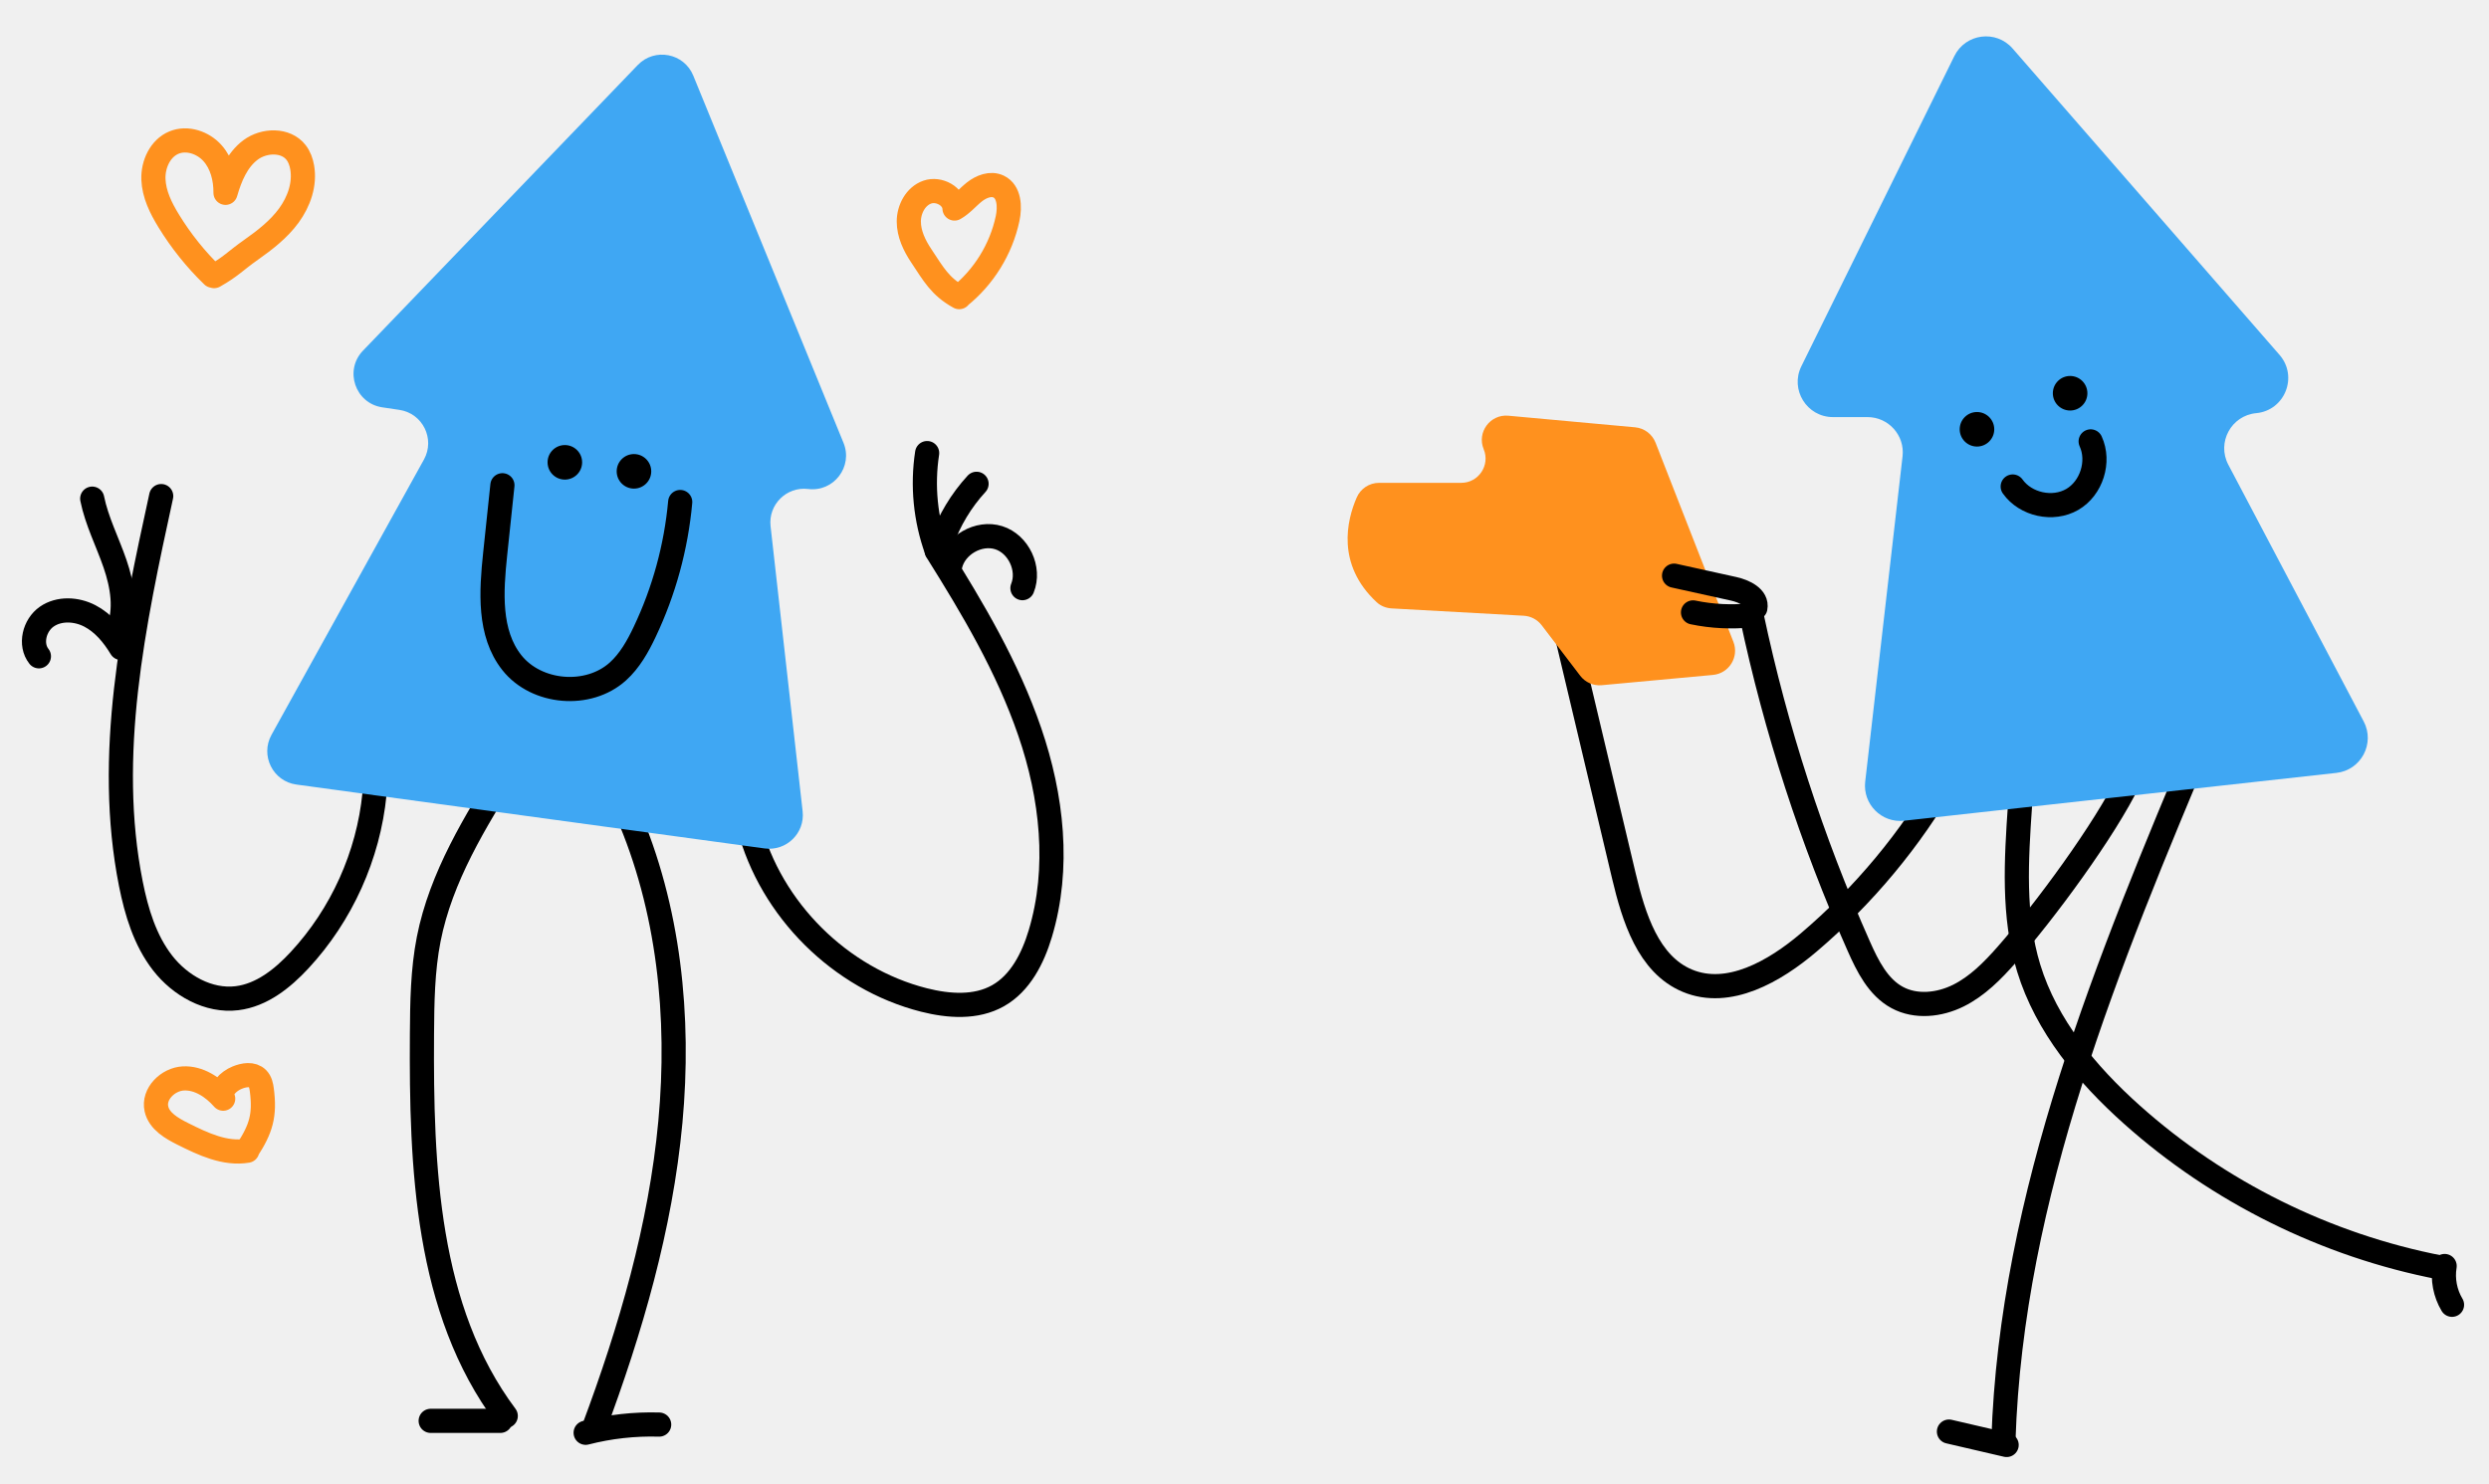
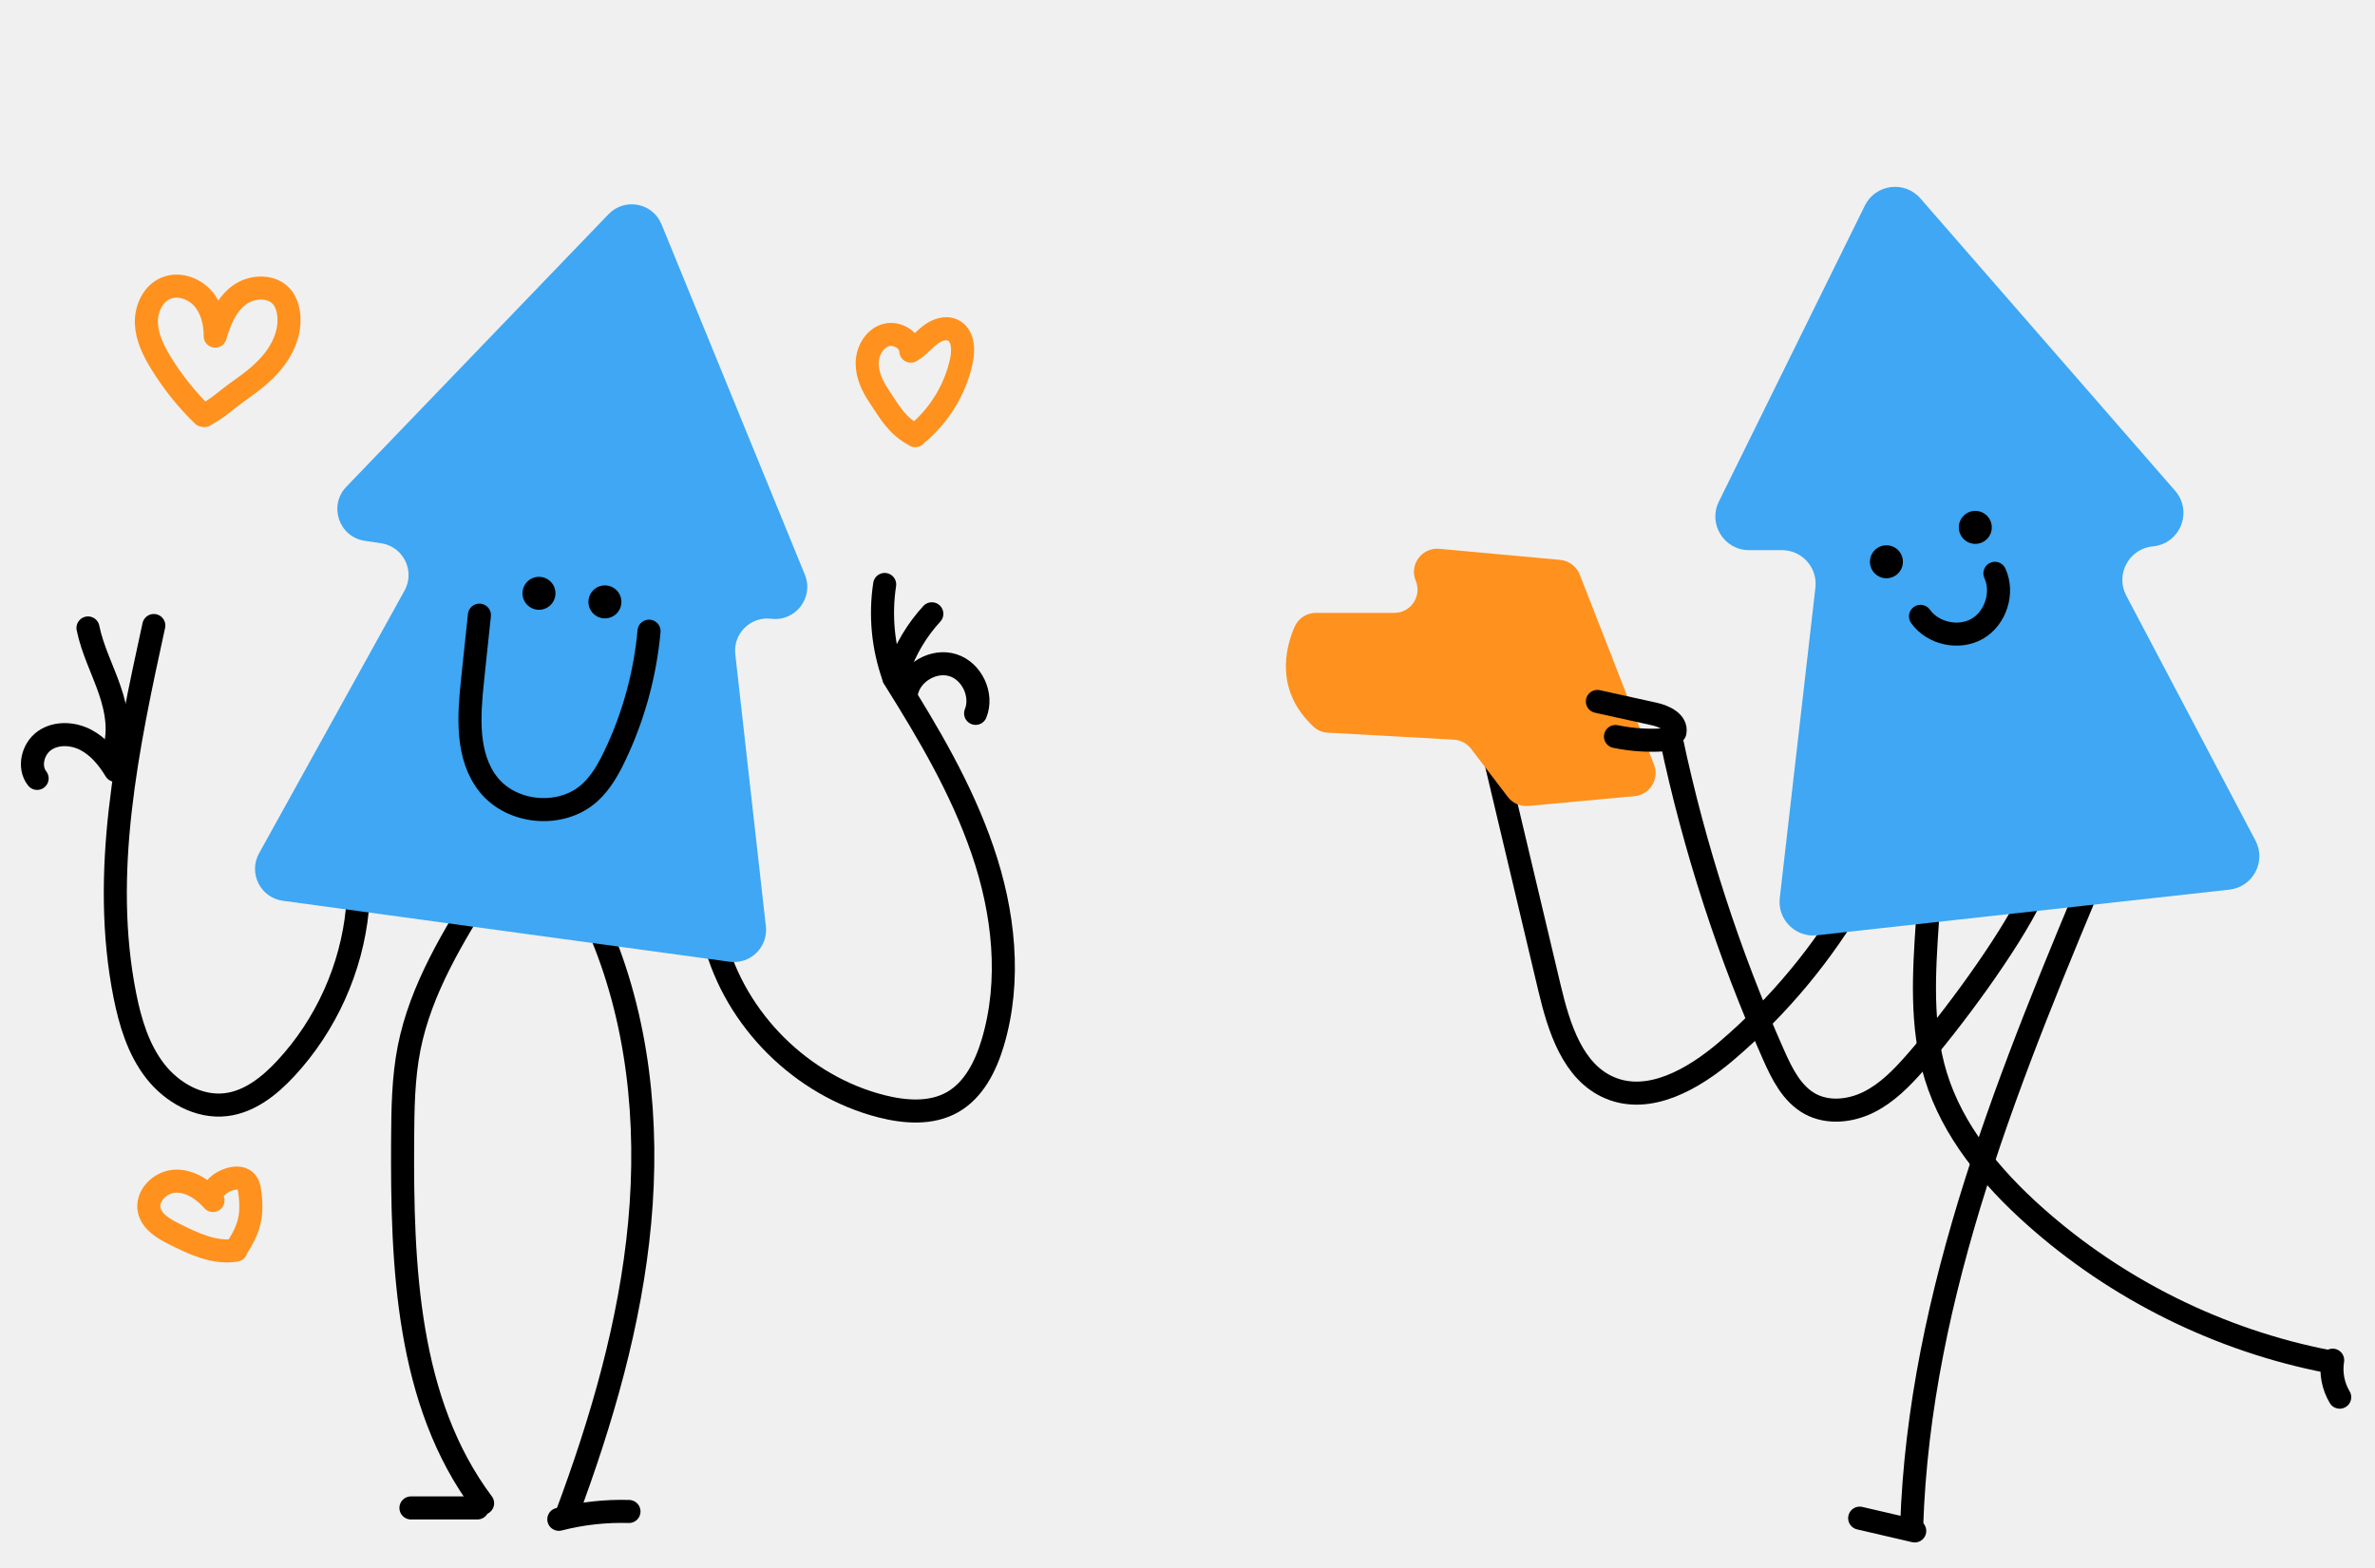
- <svg xmlns="http://www.w3.org/2000/svg" width="515" height="307" viewBox="0 0 515 307" fill="none">
+ <svg xmlns="http://www.w3.org/2000/svg" width="515" height="340" viewBox="0 0 515 340" fill="none">
  <g clip-path="url(#clip0_2211_199)">
-     <mask id="mask0_2211_199" style="mask-type:luminance" maskUnits="userSpaceOnUse" x="-57" y="-121" width="633" height="458">
-       <path d="M526 -121H-7C-34.614 -121 -57 -98.614 -57 -71V287C-57 314.614 -34.614 337 -7 337H526C553.614 337 576 314.614 576 287V-71C576 -98.614 553.614 -121 526 -121Z" fill="white" />
+     <mask id="mask0_2211_199" style="mask-type:luminance" maskUnits="userSpaceOnUse" x="-57" y="-88" width="633" height="458">
+       <path d="M526 -88H-7C-34.614 -88 -57 -65.614 -57 -38V320C-57 347.614 -34.614 370 -7 370H526C553.614 370 576 347.614 576 320V-38C576 -65.614 553.614 -88 526 -88Z" fill="white" />
    </mask>
    <g mask="url(#mask0_2211_199)">
-       <path d="M323.808 129.93C327.874 147.051 331.933 164.178 335.999 181.299C338.032 189.853 341.022 199.6 349.141 202.982C357.676 206.538 367.188 201.055 374.238 195.068C385.62 185.395 395.312 173.739 402.747 160.783" stroke="black" stroke-width="5" stroke-miterlimit="10" stroke-linecap="round" stroke-linejoin="round" />
-       <path d="M287.925 125.921L315.272 127.438C316.746 127.519 318.101 128.24 318.996 129.415L326.96 139.859C328.01 141.239 329.701 141.978 331.423 141.817L354.431 139.691C357.763 139.38 359.877 135.967 358.659 132.846L342.551 91.623C341.855 89.846 340.22 88.615 338.324 88.441L312.102 86.041C308.328 85.693 305.543 89.479 306.992 92.979C308.366 96.292 305.929 99.935 302.342 99.935H285.333C283.313 99.935 281.497 101.147 280.702 103C278.687 107.662 276.443 116.813 284.842 124.634C285.681 125.417 286.781 125.852 287.925 125.921Z" fill="#FF911E" />
-       <path d="M44.002 57.071C40.508 53.689 37.443 49.866 34.907 45.719C33.291 43.084 31.861 40.199 31.743 37.109C31.631 34.02 33.142 30.688 36.001 29.506C38.718 28.381 42.025 29.506 43.977 31.707C45.929 33.908 46.688 36.966 46.663 39.907C47.626 36.556 49.05 33.118 51.847 31.029C54.645 28.941 59.14 28.81 61.272 31.576C61.95 32.453 62.329 33.529 62.521 34.623C63.137 38.116 61.862 41.735 59.774 44.6C57.685 47.46 54.831 49.673 51.934 51.712C48.627 54.044 47.825 55.156 44.3 57.146" stroke="#FF911E" stroke-width="5" stroke-miterlimit="10" stroke-linecap="round" stroke-linejoin="round" />
-       <path d="M198.468 61.497C194.47 59.271 193.152 56.741 190.616 52.937C189.198 50.811 188.042 48.392 188.042 45.843C188.042 43.295 189.453 40.609 191.859 39.764C194.265 38.912 197.411 40.609 197.498 43.158C199.064 42.275 200.214 40.827 201.626 39.714C203.037 38.607 204.989 37.836 206.611 38.607C208.856 39.67 208.999 42.81 208.483 45.24C207.14 51.575 203.534 57.4 198.468 61.429" stroke="#FF911E" stroke-width="5" stroke-miterlimit="10" stroke-linecap="round" stroke-linejoin="round" />
-       <path d="M51.164 238.169C46.557 238.934 42.019 236.783 37.847 234.694C35.523 233.531 32.949 232.058 32.371 229.528C31.656 226.413 34.733 223.373 37.922 223.205C41.111 223.038 44.07 224.996 46.178 227.395C45.307 225.636 47.247 223.79 49.062 223.044C50.449 222.472 52.233 222.167 53.283 223.236C53.88 223.839 54.061 224.728 54.172 225.568C54.856 230.827 54.029 233.612 51.139 238.057" stroke="#FF911E" stroke-width="5" stroke-miterlimit="10" stroke-linecap="round" stroke-linejoin="round" />
-       <path d="M414.528 298.116C416.181 247.22 436.224 198.96 455.968 152.018" stroke="black" stroke-width="5" stroke-miterlimit="10" stroke-linecap="round" stroke-linejoin="round" />
-       <path d="M417.959 166.708C417.188 177.979 416.455 189.548 419.756 200.359C423.418 212.332 431.767 222.347 441.098 230.69C459.014 246.71 481.326 257.77 504.924 262.333" stroke="black" stroke-width="5" stroke-miterlimit="10" stroke-linecap="round" stroke-linejoin="round" />
-       <path d="M505.82 262.028C505.366 264.77 505.919 267.673 507.349 270.054" stroke="black" stroke-width="5" stroke-miterlimit="10" stroke-linecap="round" stroke-linejoin="round" />
-       <path d="M415.193 299.067C411.214 298.141 407.236 297.221 403.257 296.294" stroke="black" stroke-width="5" stroke-miterlimit="10" stroke-linecap="round" stroke-linejoin="round" />
-       <path d="M362.457 127.543C367.43 150.998 374.865 173.932 384.601 195.839C386.428 199.961 388.592 204.313 392.552 206.457C396.412 208.54 401.274 208.018 405.203 206.066C409.132 204.114 412.284 200.912 415.18 197.623C422.951 188.808 435.497 171.868 440.594 161.281" stroke="black" stroke-width="5" stroke-miterlimit="10" stroke-linecap="round" stroke-linejoin="round" />
-       <path d="M363.203 125.821C363.644 123.652 360.903 122.352 358.739 121.874C354.618 120.966 350.502 120.052 346.381 119.145" stroke="black" stroke-width="5" stroke-miterlimit="10" stroke-linecap="round" stroke-linejoin="round" />
-       <path d="M362.345 127.344C358.335 127.773 354.251 127.574 350.303 126.753" stroke="black" stroke-width="5" stroke-miterlimit="10" stroke-linecap="round" stroke-linejoin="round" />
-       <path d="M104.646 293.062C88.202 271.074 87.133 241.545 87.307 214.092C87.351 207.49 87.432 200.838 88.706 194.36C91.242 181.485 98.323 170.04 105.267 158.913" stroke="black" stroke-width="5" stroke-miterlimit="10" stroke-linecap="round" stroke-linejoin="round" />
-       <path d="M122.842 295.691C130.494 275.201 136.68 254.003 138.707 232.226C140.727 210.449 138.433 187.988 129.699 167.939" stroke="black" stroke-width="5" stroke-miterlimit="10" stroke-linecap="round" stroke-linejoin="round" />
-       <path d="M121.176 296.543C126.13 295.269 131.272 294.697 136.388 294.846" stroke="black" stroke-width="5" stroke-miterlimit="10" stroke-linecap="round" stroke-linejoin="round" />
-       <path d="M103.533 294.075C98.727 294.075 93.916 294.075 89.11 294.075" stroke="black" stroke-width="5" stroke-miterlimit="10" stroke-linecap="round" stroke-linejoin="round" />
-       <path d="M154.976 170.998C159.47 188.268 173.874 202.579 191.175 206.967C196.261 208.254 201.93 208.665 206.499 206.091C211.125 203.486 213.717 198.333 215.246 193.247C219.337 179.658 217.665 164.843 213.052 151.428C208.439 138.006 201.346 126.051 193.811 114.028" stroke="black" stroke-width="5" stroke-miterlimit="10" stroke-linecap="round" stroke-linejoin="round" />
-       <path d="M193.793 113.885C191.48 107.482 190.802 100.501 191.834 93.774" stroke="black" stroke-width="5" stroke-miterlimit="10" stroke-linecap="round" stroke-linejoin="round" />
-       <path d="M194.837 112.169C196.397 107.724 198.872 103.603 202.061 100.134" stroke="black" stroke-width="5" stroke-miterlimit="10" stroke-linecap="round" stroke-linejoin="round" />
-       <path d="M196.615 117.018C197.585 112.803 202.515 109.987 206.636 111.287C210.758 112.586 213.176 117.727 211.554 121.731" stroke="black" stroke-width="5" stroke-miterlimit="10" stroke-linecap="round" stroke-linejoin="round" />
-       <path d="M77.485 164.321C76.229 177.071 70.684 189.368 61.962 198.755C58.456 202.528 54.141 205.979 49.031 206.6C43.138 207.315 37.282 203.989 33.639 199.302C29.996 194.615 28.236 188.74 27.074 182.909C21.808 156.401 27.59 129.078 33.353 102.676" stroke="black" stroke-width="5" stroke-miterlimit="10" stroke-linecap="round" stroke-linejoin="round" />
-       <path d="M24.395 130.602C26.198 126.2 25.34 121.153 23.792 116.658C22.244 112.157 20.024 107.868 19.079 103.205" stroke="black" stroke-width="5" stroke-miterlimit="10" stroke-linecap="round" stroke-linejoin="round" />
-       <path d="M25.047 134.108C23.431 131.435 21.361 128.917 18.588 127.475C15.816 126.033 12.235 125.846 9.674 127.624C7.106 129.408 6.111 133.381 8.051 135.836" stroke="black" stroke-width="5" stroke-miterlimit="10" stroke-linecap="round" stroke-linejoin="round" />
-       <path d="M393.982 169.866L483.421 159.969C488.537 159.404 491.471 153.865 489.072 149.314L461.06 96.18C458.635 91.58 461.663 85.997 466.835 85.512C472.753 84.959 475.563 77.94 471.659 73.452L416.424 10.036C412.998 6.107 406.682 6.927 404.376 11.602L372.721 75.802C370.327 80.651 373.858 86.327 379.267 86.327H386.41C390.768 86.327 394.156 90.125 393.658 94.452L385.931 161.785C385.396 166.435 389.325 170.382 393.982 169.866Z" fill="#3FA7F3" />
-       <path d="M61.34 162.381L158.202 175.604C162.703 176.22 166.582 172.434 166.072 167.914L159.439 108.912C158.936 104.436 162.747 100.662 167.223 101.209C172.513 101.862 176.548 96.578 174.527 91.648L143.444 15.649C141.535 10.981 135.455 9.824 131.962 13.455L75.104 72.575C71.175 76.66 73.5 83.473 79.101 84.306L82.645 84.835C87.456 85.55 90.074 90.852 87.718 95.111L56.174 152.093C53.806 156.389 56.479 161.723 61.34 162.381Z" fill="#3FA7F3" />
-       <path d="M103.956 100.433C103.458 105.17 102.961 109.907 102.457 114.65C101.643 122.396 101.065 131.031 105.901 137.142C111.011 143.595 121.748 144.49 127.852 138.97C130.308 136.75 131.968 133.785 133.385 130.795C137.395 122.359 139.894 113.208 140.74 103.902" stroke="black" stroke-width="5" stroke-miterlimit="10" stroke-linecap="round" stroke-linejoin="round" />
-       <path d="M116.874 99.264C118.848 99.264 120.448 97.664 120.448 95.689C120.448 93.715 118.848 92.115 116.874 92.115C114.9 92.115 113.299 93.715 113.299 95.689C113.299 97.664 114.9 99.264 116.874 99.264Z" fill="black" />
-       <path d="M131.172 101.129C133.146 101.129 134.747 99.528 134.747 97.554C134.747 95.58 133.146 93.979 131.172 93.979C129.198 93.979 127.598 95.58 127.598 97.554C127.598 99.528 129.198 101.129 131.172 101.129Z" fill="black" />
-       <path d="M409.057 92.426C411.031 92.426 412.632 90.825 412.632 88.851C412.632 86.877 411.031 85.276 409.057 85.276C407.083 85.276 405.482 86.877 405.482 88.851C405.482 90.825 407.083 92.426 409.057 92.426Z" fill="black" />
-       <path d="M428.329 84.966C430.303 84.966 431.903 83.365 431.903 81.391C431.903 79.417 430.303 77.816 428.329 77.816C426.355 77.816 424.754 79.417 424.754 81.391C424.754 83.365 426.355 84.966 428.329 84.966Z" fill="black" />
-       <path d="M416.449 100.694C419.122 104.455 424.779 105.686 428.77 103.373C432.761 101.061 434.508 95.54 432.581 91.356" stroke="black" stroke-width="5" stroke-miterlimit="10" stroke-linecap="round" stroke-linejoin="round" />
+       <path d="M323.808 162.93C327.874 180.051 331.933 197.178 335.999 214.299C338.032 222.853 341.022 232.6 349.141 235.982C357.676 239.538 367.188 234.055 374.238 228.068C385.62 218.395 395.312 206.739 402.747 193.783" stroke="black" stroke-width="5" stroke-miterlimit="10" stroke-linecap="round" stroke-linejoin="round" />
+       <path d="M287.925 158.921L315.272 160.438C316.746 160.519 318.101 161.24 318.996 162.415L326.96 172.859C328.01 174.239 329.701 174.978 331.423 174.817L354.431 172.691C357.763 172.38 359.877 168.967 358.659 165.846L342.551 124.623C341.855 122.846 340.22 121.615 338.324 121.441L312.102 119.041C308.328 118.693 305.543 122.479 306.992 125.979C308.366 129.292 305.929 132.935 302.342 132.935H285.333C283.313 132.935 281.497 134.147 280.702 136C278.687 140.662 276.443 149.813 284.842 157.634C285.681 158.417 286.781 158.852 287.925 158.921Z" fill="#FF911E" />
+       <path d="M44.002 90.071C40.508 86.689 37.443 82.866 34.907 78.719C33.291 76.084 31.861 73.199 31.743 70.109C31.631 67.02 33.142 63.688 36.001 62.506C38.718 61.381 42.025 62.506 43.977 64.707C45.929 66.908 46.688 69.966 46.663 72.907C47.626 69.556 49.05 66.118 51.847 64.029C54.645 61.941 59.14 61.81 61.272 64.576C61.95 65.453 62.329 66.529 62.521 67.623C63.137 71.116 61.862 74.735 59.774 77.6C57.685 80.46 54.831 82.673 51.934 84.712C48.627 87.044 47.825 88.156 44.3 90.146" stroke="#FF911E" stroke-width="5" stroke-miterlimit="10" stroke-linecap="round" stroke-linejoin="round" />
+       <path d="M198.468 94.497C194.47 92.271 193.152 89.741 190.616 85.937C189.198 83.811 188.042 81.392 188.042 78.843C188.042 76.295 189.453 73.609 191.859 72.764C194.265 71.912 197.411 73.609 197.498 76.158C199.064 75.275 200.214 73.827 201.626 72.714C203.037 71.607 204.989 70.836 206.611 71.607C208.856 72.67 208.999 75.81 208.483 78.24C207.14 84.575 203.534 90.4 198.468 94.429" stroke="#FF911E" stroke-width="5" stroke-miterlimit="10" stroke-linecap="round" stroke-linejoin="round" />
+       <path d="M51.164 271.169C46.557 271.934 42.019 269.783 37.847 267.694C35.523 266.531 32.949 265.058 32.371 262.528C31.656 259.413 34.733 256.373 37.922 256.205C41.111 256.038 44.07 257.996 46.178 260.395C45.307 258.636 47.247 256.79 49.062 256.044C50.449 255.472 52.233 255.167 53.283 256.236C53.88 256.839 54.061 257.728 54.172 258.568C54.856 263.827 54.029 266.612 51.139 271.057" stroke="#FF911E" stroke-width="5" stroke-miterlimit="10" stroke-linecap="round" stroke-linejoin="round" />
+       <path d="M414.528 331.116C416.181 280.22 436.224 231.96 455.968 185.018" stroke="black" stroke-width="5" stroke-miterlimit="10" stroke-linecap="round" stroke-linejoin="round" />
+       <path d="M417.959 199.708C417.188 210.979 416.455 222.548 419.756 233.359C423.418 245.332 431.767 255.347 441.098 263.69C459.014 279.71 481.326 290.77 504.924 295.333" stroke="black" stroke-width="5" stroke-miterlimit="10" stroke-linecap="round" stroke-linejoin="round" />
+       <path d="M505.82 295.028C505.366 297.77 505.919 300.673 507.349 303.054" stroke="black" stroke-width="5" stroke-miterlimit="10" stroke-linecap="round" stroke-linejoin="round" />
+       <path d="M415.193 332.067C411.214 331.141 407.236 330.221 403.257 329.294" stroke="black" stroke-width="5" stroke-miterlimit="10" stroke-linecap="round" stroke-linejoin="round" />
+       <path d="M362.457 160.543C367.43 183.998 374.865 206.932 384.601 228.839C386.428 232.961 388.592 237.313 392.552 239.457C396.412 241.54 401.274 241.018 405.203 239.066C409.132 237.114 412.284 233.912 415.18 230.623C422.951 221.808 435.497 204.868 440.594 194.281" stroke="black" stroke-width="5" stroke-miterlimit="10" stroke-linecap="round" stroke-linejoin="round" />
+       <path d="M363.203 158.821C363.644 156.652 360.903 155.352 358.739 154.874C354.618 153.966 350.502 153.052 346.381 152.145" stroke="black" stroke-width="5" stroke-miterlimit="10" stroke-linecap="round" stroke-linejoin="round" />
+       <path d="M362.345 160.344C358.335 160.773 354.251 160.574 350.303 159.753" stroke="black" stroke-width="5" stroke-miterlimit="10" stroke-linecap="round" stroke-linejoin="round" />
+       <path d="M104.646 326.062C88.202 304.074 87.133 274.545 87.307 247.092C87.351 240.49 87.432 233.838 88.706 227.36C91.242 214.485 98.323 203.04 105.267 191.913" stroke="black" stroke-width="5" stroke-miterlimit="10" stroke-linecap="round" stroke-linejoin="round" />
+       <path d="M122.842 328.691C130.494 308.201 136.68 287.003 138.707 265.226C140.727 243.449 138.433 220.988 129.699 200.939" stroke="black" stroke-width="5" stroke-miterlimit="10" stroke-linecap="round" stroke-linejoin="round" />
+       <path d="M121.176 329.543C126.13 328.269 131.272 327.697 136.388 327.846" stroke="black" stroke-width="5" stroke-miterlimit="10" stroke-linecap="round" stroke-linejoin="round" />
+       <path d="M103.533 327.075C98.727 327.075 93.916 327.075 89.11 327.075" stroke="black" stroke-width="5" stroke-miterlimit="10" stroke-linecap="round" stroke-linejoin="round" />
+       <path d="M154.976 203.998C159.47 221.268 173.874 235.579 191.175 239.967C196.261 241.254 201.93 241.665 206.499 239.091C211.125 236.486 213.717 231.333 215.246 226.247C219.337 212.658 217.665 197.843 213.052 184.428C208.439 171.006 201.346 159.051 193.811 147.028" stroke="black" stroke-width="5" stroke-miterlimit="10" stroke-linecap="round" stroke-linejoin="round" />
+       <path d="M193.793 146.885C191.48 140.482 190.802 133.501 191.834 126.774" stroke="black" stroke-width="5" stroke-miterlimit="10" stroke-linecap="round" stroke-linejoin="round" />
+       <path d="M194.837 145.169C196.397 140.724 198.872 136.603 202.061 133.134" stroke="black" stroke-width="5" stroke-miterlimit="10" stroke-linecap="round" stroke-linejoin="round" />
+       <path d="M196.615 150.018C197.585 145.803 202.515 142.987 206.636 144.287C210.758 145.586 213.176 150.727 211.554 154.731" stroke="black" stroke-width="5" stroke-miterlimit="10" stroke-linecap="round" stroke-linejoin="round" />
+       <path d="M77.485 197.321C76.229 210.071 70.684 222.368 61.962 231.755C58.456 235.528 54.141 238.979 49.031 239.6C43.138 240.315 37.282 236.989 33.639 232.302C29.996 227.615 28.236 221.74 27.074 215.909C21.808 189.401 27.59 162.078 33.353 135.676" stroke="black" stroke-width="5" stroke-miterlimit="10" stroke-linecap="round" stroke-linejoin="round" />
+       <path d="M24.395 163.602C26.198 159.2 25.34 154.153 23.792 149.658C22.244 145.157 20.024 140.868 19.079 136.205" stroke="black" stroke-width="5" stroke-miterlimit="10" stroke-linecap="round" stroke-linejoin="round" />
+       <path d="M25.047 167.108C23.431 164.435 21.361 161.917 18.588 160.475C15.816 159.033 12.235 158.846 9.674 160.624C7.106 162.408 6.111 166.381 8.051 168.836" stroke="black" stroke-width="5" stroke-miterlimit="10" stroke-linecap="round" stroke-linejoin="round" />
+       <path d="M393.982 202.866L483.421 192.969C488.537 192.404 491.471 186.865 489.072 182.314L461.06 129.18C458.635 124.58 461.663 118.997 466.835 118.512C472.753 117.959 475.563 110.94 471.659 106.452L416.424 43.036C412.998 39.107 406.682 39.927 404.376 44.602L372.721 108.802C370.327 113.651 373.858 119.327 379.267 119.327H386.41C390.768 119.327 394.156 123.125 393.658 127.452L385.931 194.785C385.396 199.435 389.325 203.382 393.982 202.866Z" fill="#3FA7F3" />
+       <path d="M61.34 195.381L158.202 208.604C162.703 209.22 166.582 205.434 166.072 200.914L159.439 141.912C158.936 137.436 162.747 133.662 167.223 134.209C172.513 134.862 176.548 129.578 174.527 124.648L143.444 48.649C141.535 43.981 135.455 42.824 131.962 46.455L75.104 105.575C71.175 109.66 73.5 116.473 79.101 117.306L82.645 117.835C87.456 118.55 90.074 123.852 87.718 128.111L56.174 185.093C53.806 189.389 56.479 194.723 61.34 195.381Z" fill="#3FA7F3" />
+       <path d="M103.956 133.433C103.458 138.17 102.961 142.907 102.457 147.65C101.643 155.396 101.065 164.031 105.901 170.142C111.011 176.595 121.748 177.49 127.852 171.97C130.308 169.75 131.968 166.785 133.385 163.795C137.395 155.359 139.894 146.208 140.74 136.902" stroke="black" stroke-width="5" stroke-miterlimit="10" stroke-linecap="round" stroke-linejoin="round" />
+       <path d="M116.874 132.264C118.848 132.264 120.448 130.664 120.448 128.689C120.448 126.715 118.848 125.115 116.874 125.115C114.9 125.115 113.299 126.715 113.299 128.689C113.299 130.664 114.9 132.264 116.874 132.264Z" fill="black" />
+       <path d="M131.172 134.129C133.146 134.129 134.747 132.528 134.747 130.554C134.747 128.58 133.146 126.979 131.172 126.979C129.198 126.979 127.598 128.58 127.598 130.554C127.598 132.528 129.198 134.129 131.172 134.129Z" fill="black" />
+       <path d="M409.057 125.426C411.031 125.426 412.632 123.825 412.632 121.851C412.632 119.877 411.031 118.276 409.057 118.276C407.083 118.276 405.482 119.877 405.482 121.851C405.482 123.825 407.083 125.426 409.057 125.426Z" fill="black" />
+       <path d="M428.329 117.966C430.303 117.966 431.903 116.365 431.903 114.391C431.903 112.417 430.303 110.816 428.329 110.816C426.355 110.816 424.754 112.417 424.754 114.391C424.754 116.365 426.355 117.966 428.329 117.966Z" fill="black" />
+       <path d="M416.449 133.694C419.122 137.455 424.779 138.686 428.77 136.373C432.761 134.061 434.508 128.54 432.581 124.356" stroke="black" stroke-width="5" stroke-miterlimit="10" stroke-linecap="round" stroke-linejoin="round" />
    </g>
  </g>
  <defs>
    <clipPath id="clip0_2211_199">
-       <rect width="515" height="307" fill="white" />
+       <rect width="515" height="340" fill="white" />
    </clipPath>
  </defs>
</svg>
